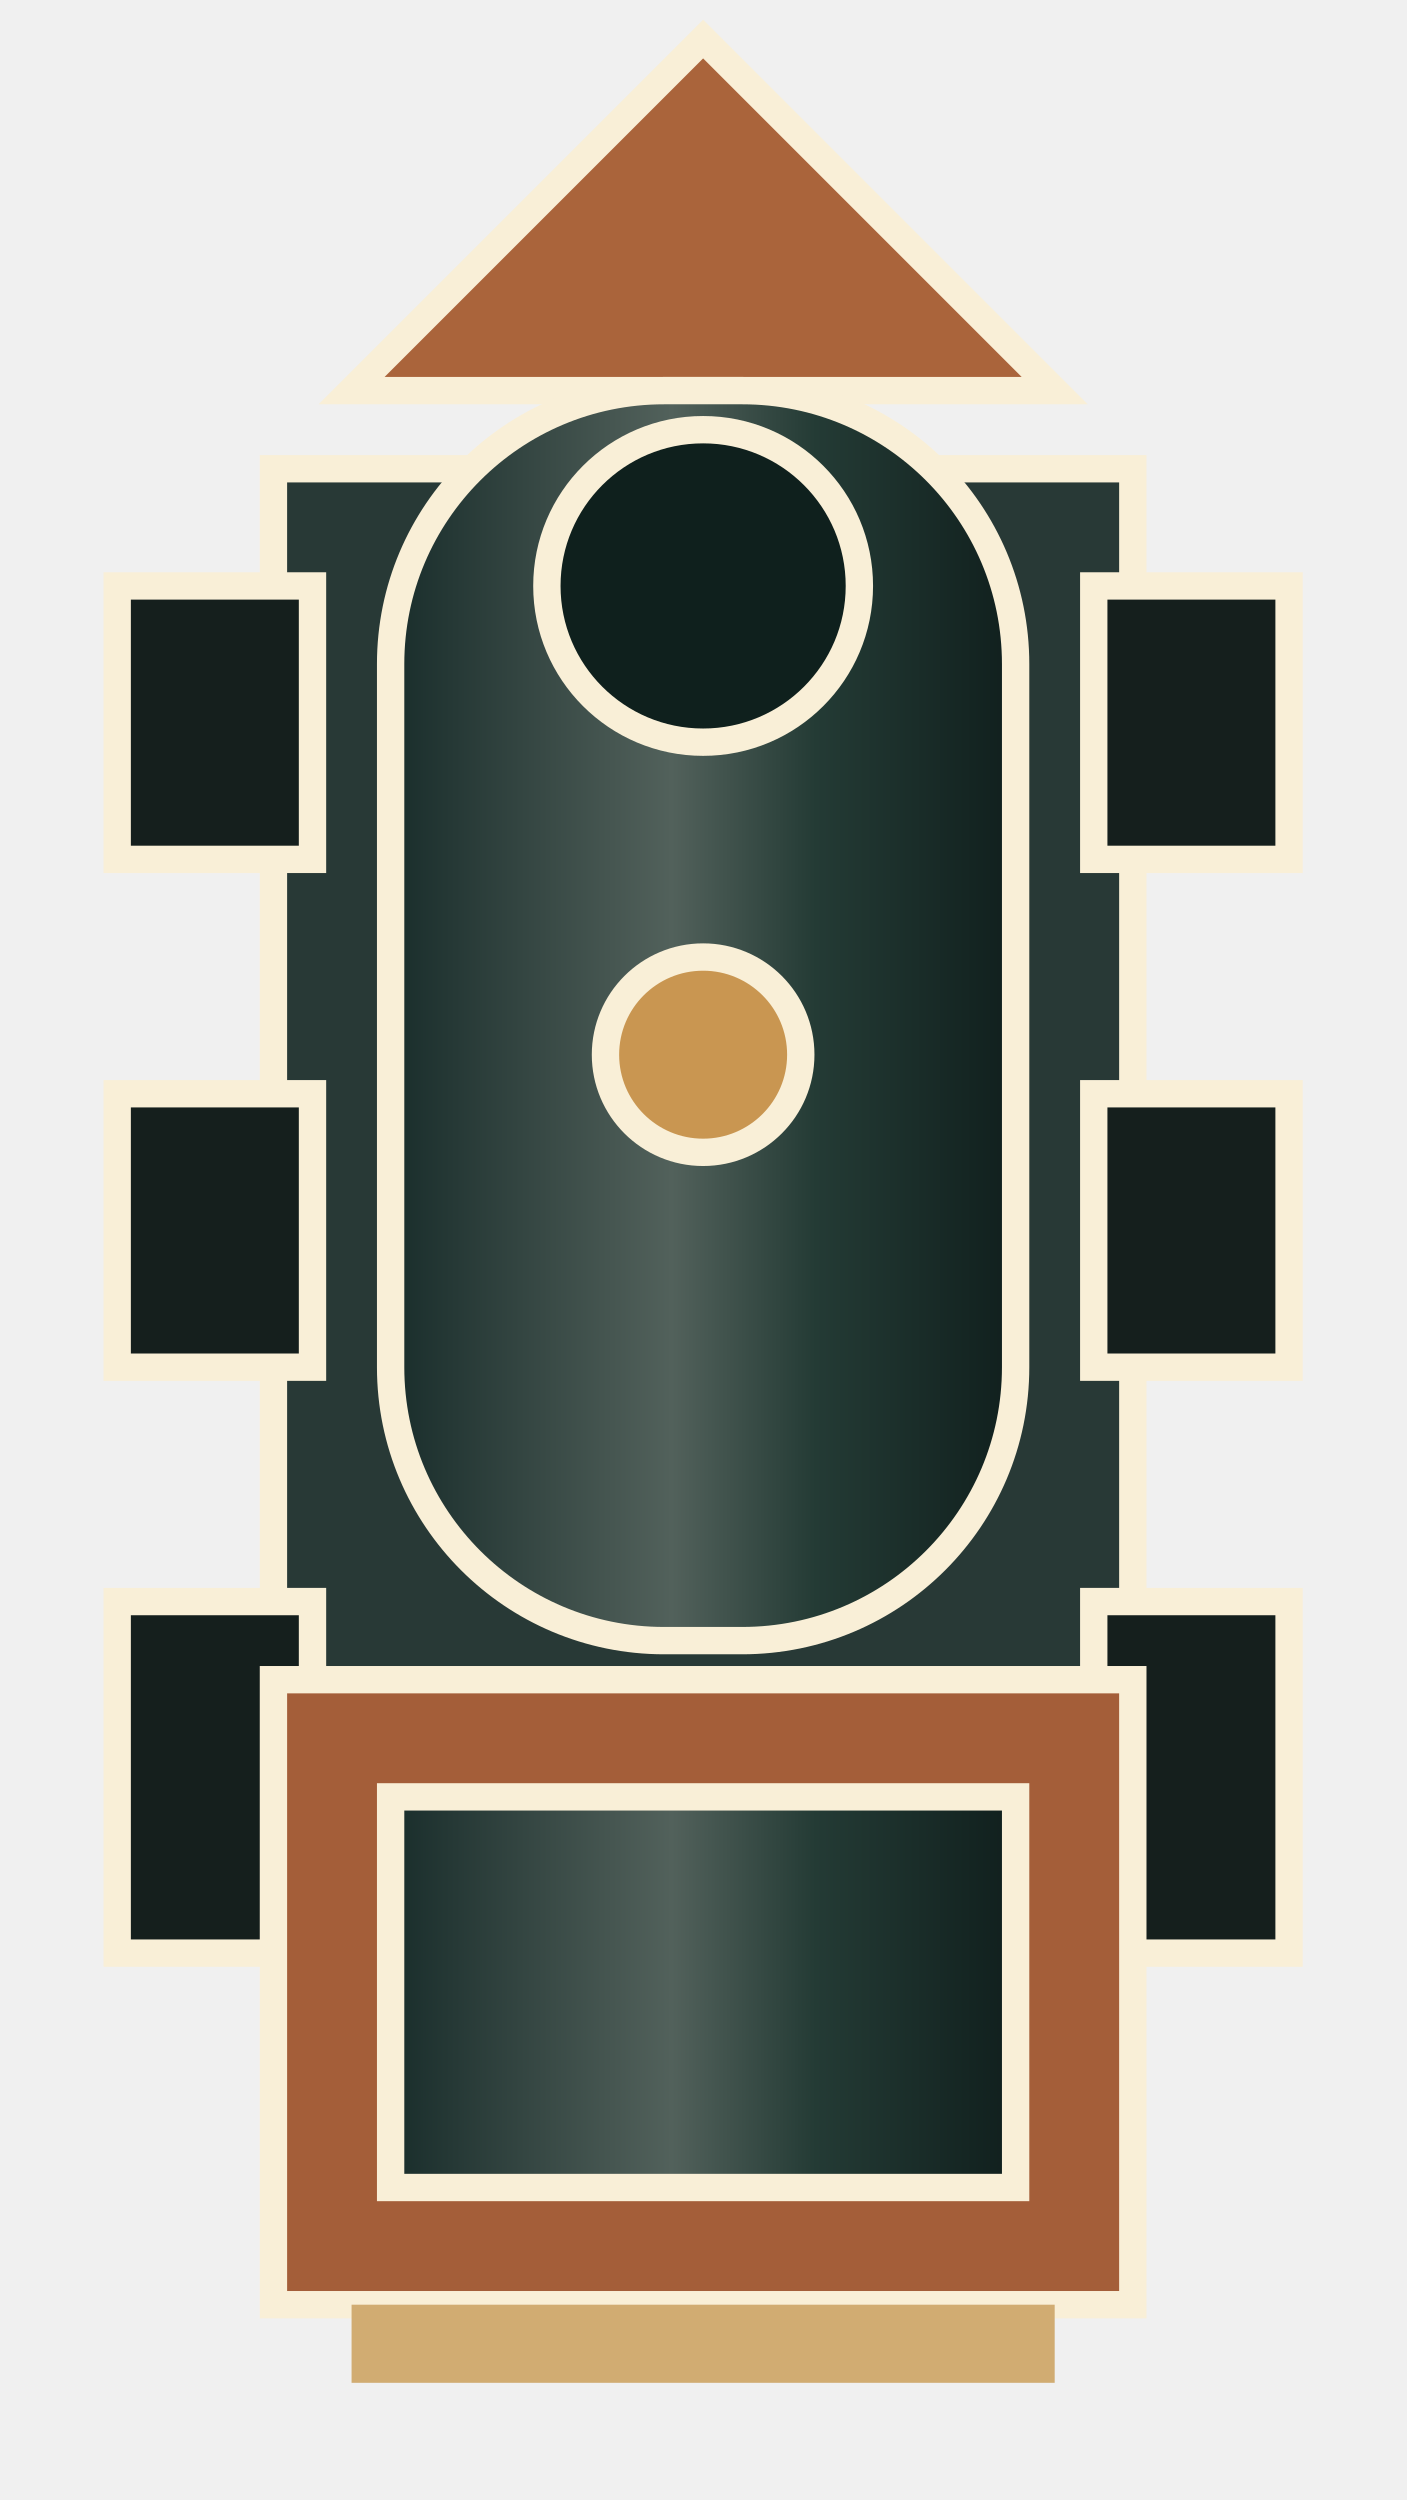
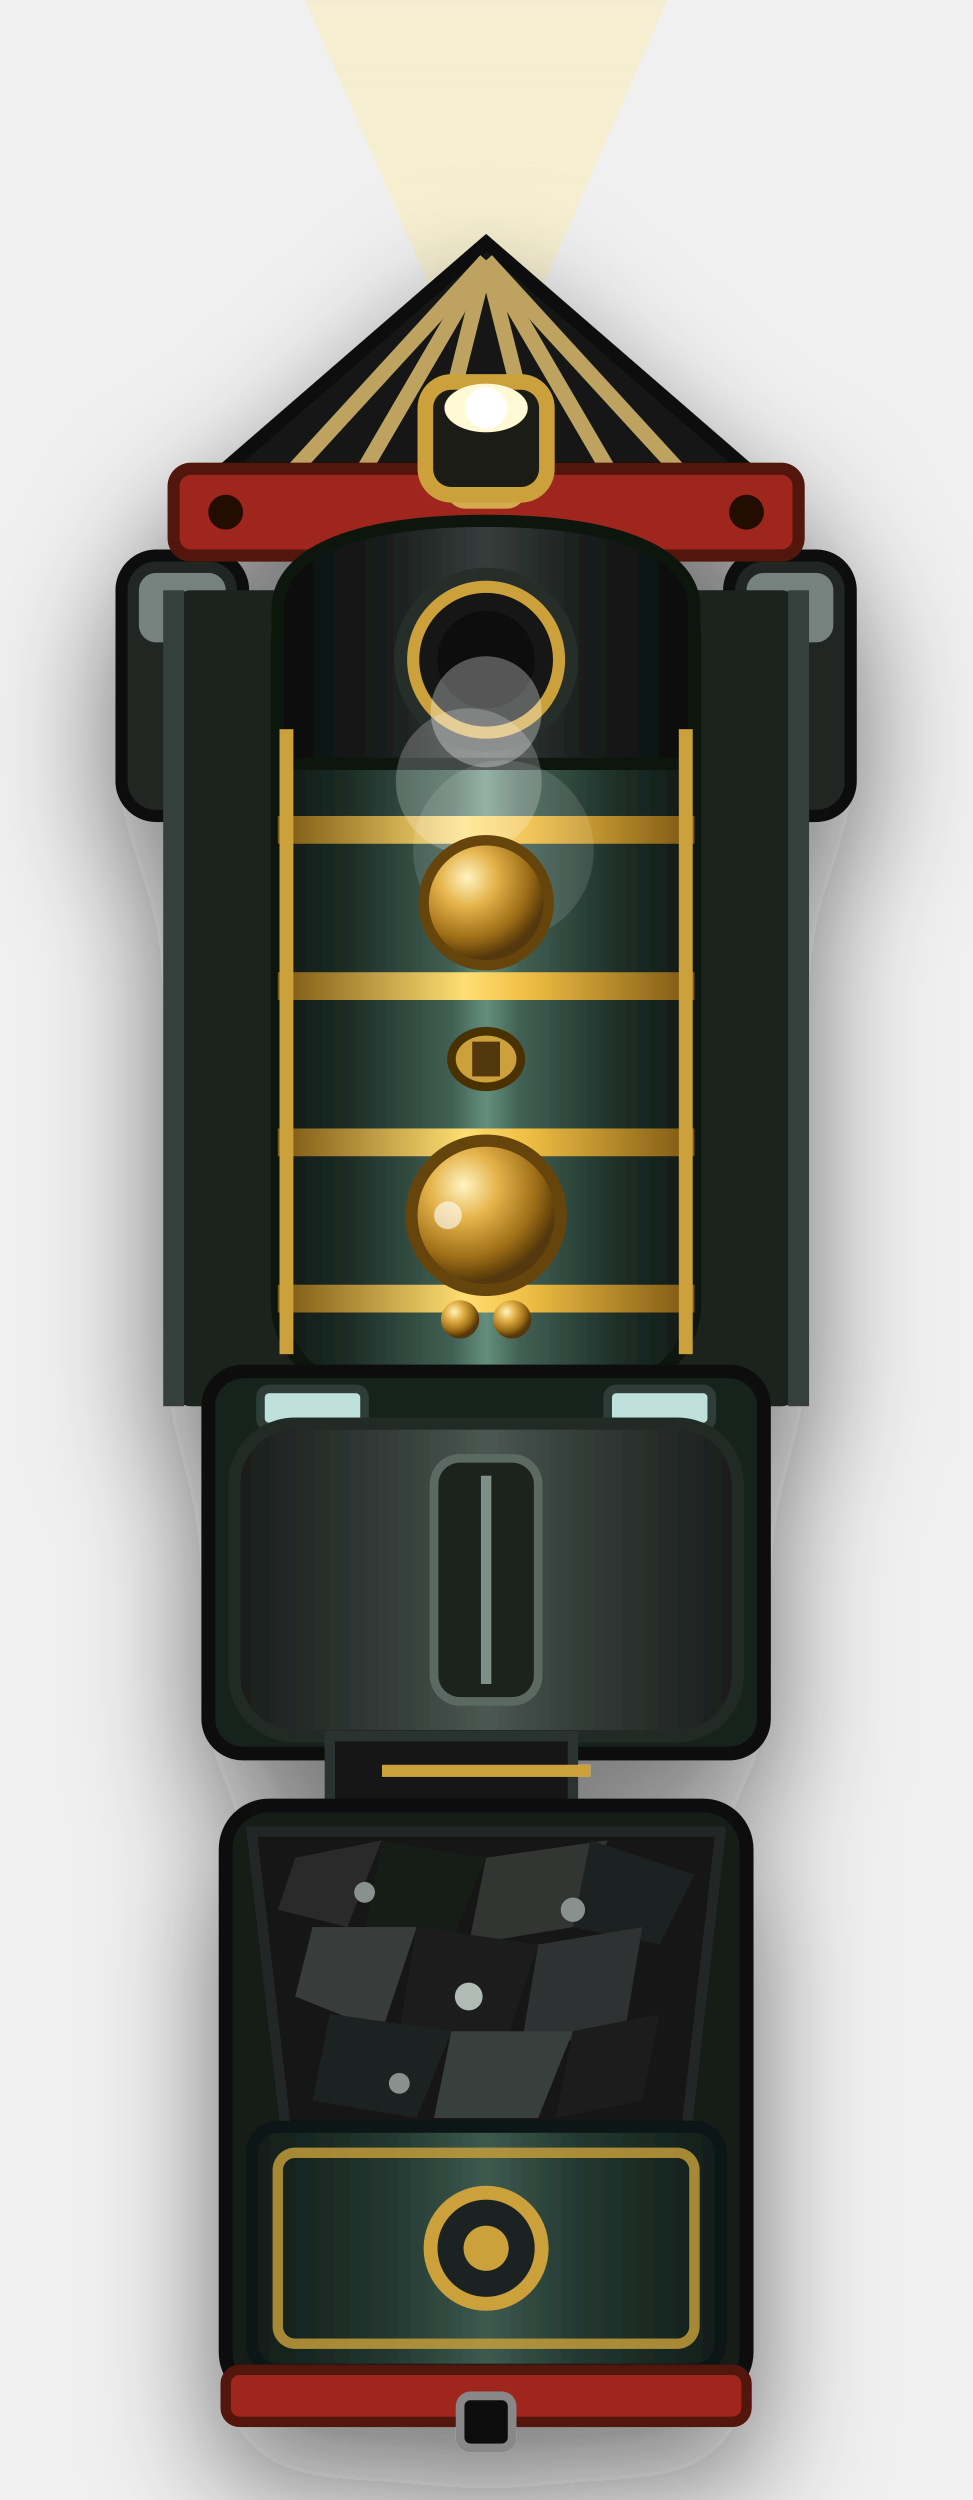
- <svg xmlns="http://www.w3.org/2000/svg" width="36" height="64" viewBox="0 0 36 64">
+ <svg xmlns="http://www.w3.org/2000/svg" width="56" height="144" viewBox="0 0 56 144">
  <defs>
-     <linearGradient id="b">
-       <stop stop-color="#192d2b" />
-       <stop offset=".45" stop-color="#52615b" />
-       <stop offset=".68" stop-color="#243b35" />
-       <stop offset="1" stop-color="#101f1d" />
+     <linearGradient id="headlightBeam" x1="0" y1="1" x2="0" y2="0">
+       <stop offset="0%" stop-color="#fff5cc" stop-opacity="0.6" />
+       <stop offset="60%" stop-color="#ffe680" stop-opacity="0.25" />
+       <stop offset="100%" stop-color="#ffe680" stop-opacity="0" />
    </linearGradient>
+     <linearGradient id="boilerGrad" x1="0" y1="0" x2="1" y2="0">
+       <stop offset="0%" stop-color="#0e1714" />
+       <stop offset="18%" stop-color="#1d2e27" />
+       <stop offset="42%" stop-color="#416154" />
+       <stop offset="50%" stop-color="#648f7d" />
+       <stop offset="58%" stop-color="#416154" />
+       <stop offset="82%" stop-color="#1d2e27" />
+       <stop offset="100%" stop-color="#0e1714" />
+     </linearGradient>
+     <linearGradient id="smokeboxGrad" x1="0" y1="0" x2="1" y2="0">
+       <stop offset="0%" stop-color="#0a0c0c" />
+       <stop offset="25%" stop-color="#181c1b" />
+       <stop offset="50%" stop-color="#363d3b" />
+       <stop offset="75%" stop-color="#181c1b" />
+       <stop offset="100%" stop-color="#0a0c0c" />
+     </linearGradient>
+     <radialGradient id="brassShine" cx="35%" cy="30%" r="65%">
+       <stop offset="0%" stop-color="#fff4c2" />
+       <stop offset="35%" stop-color="#e5b44b" />
+       <stop offset="75%" stop-color="#9e6e18" />
+       <stop offset="100%" stop-color="#543707" />
+     </radialGradient>
+     <linearGradient id="brassBand" x1="0" y1="0" x2="1" y2="0">
+       <stop offset="0%" stop-color="#7a5513" />
+       <stop offset="45%" stop-color="#ffde73" />
+       <stop offset="60%" stop-color="#f0be43" />
+       <stop offset="100%" stop-color="#7a5513" />
+     </linearGradient>
+     <linearGradient id="cabRoof" x1="0" y1="0" x2="1" y2="0">
+       <stop offset="0%" stop-color="#1a1c1b" />
+       <stop offset="30%" stop-color="#323b37" />
+       <stop offset="50%" stop-color="#4b5752" />
+       <stop offset="70%" stop-color="#323b37" />
+       <stop offset="100%" stop-color="#1a1c1b" />
+     </linearGradient>
+     <linearGradient id="tenderTank" x1="0" y1="0" x2="1" y2="0">
+       <stop offset="0%" stop-color="#111c18" />
+       <stop offset="30%" stop-color="#233830" />
+       <stop offset="50%" stop-color="#3d5a4f" />
+       <stop offset="70%" stop-color="#233830" />
+       <stop offset="100%" stop-color="#111c18" />
+     </linearGradient>
+     <filter id="trainShadow" x="-20%" y="-15%" width="140%" height="135%">
+       <feDropShadow dx="0" dy="3" stdDeviation="3.5" flood-color="#0a120e" flood-opacity="0.55" />
+     </filter>
  </defs>
-   <g stroke="#f9efd7" stroke-width=".7">
-     <path d="M18 1 9 10h18Z" fill="#aa643b" />
-     <path d="M7 12h22v37H7Z" fill="#283936" />
-     <path d="M3 15h5v7H3zm25 0h5v7h-5zM3 28h5v7H3zm25 0h5v7h-5zM3 41h5v9H3zm25 0h5v9h-5z" fill="#151f1d" />
-     <rect x="10" y="10" width="16" height="32" rx="7" fill="url(#b)" />
-     <circle cx="18" cy="15" r="4" fill="#0f201d" />
-     <circle cx="18" cy="27" r="2.5" fill="#c99651" />
-     <path d="M7 43h22v16H7Z" fill="#a45e39" />
-     <path d="M10 46h16v10H10Z" fill="url(#b)" />
-     <path d="M9 60h18" stroke="#d1ac72" stroke-width="2" />
+   <polygon points="28,24 8,-22 48,-22" fill="url(#headlightBeam)" pointer-events="none" />
+   <g filter="url(#trainShadow)">
+     <rect x="7" y="32" width="7" height="15" rx="2" fill="#202624" stroke="#0d1110" stroke-width="0.7" />
+     <rect x="42" y="32" width="7" height="15" rx="2" fill="#202624" stroke="#0d1110" stroke-width="0.7" />
+     <rect x="8" y="33" width="5" height="4" rx="1" fill="#75827e" />
+     <rect x="43" y="33" width="5" height="4" rx="1" fill="#75827e" />
+     <rect x="10" y="34" width="36" height="47" rx="1" fill="#1b211f" />
+     <line x1="10" y1="34" x2="10" y2="81" stroke="#36403d" stroke-width="1.2" />
+     <line x1="46" y1="34" x2="46" y2="81" stroke="#36403d" stroke-width="1.2" />
+     <polygon points="28,14 13,27 43,27" fill="#141817" stroke="#0d100f" stroke-width="0.8" />
+     <line x1="28" y1="15" x2="17" y2="27" stroke="#bda260" stroke-width="0.9" />
+     <line x1="28" y1="15" x2="21" y2="27" stroke="#bda260" stroke-width="0.9" />
+     <line x1="28" y1="15" x2="25" y2="27" stroke="#bda260" stroke-width="0.9" />
+     <line x1="28" y1="15" x2="31" y2="27" stroke="#bda260" stroke-width="0.9" />
+     <line x1="28" y1="15" x2="35" y2="27" stroke="#bda260" stroke-width="0.9" />
+     <line x1="28" y1="15" x2="39" y2="27" stroke="#bda260" stroke-width="0.9" />
+     <rect x="10" y="27" width="36" height="5" rx="1" fill="#9e281b" stroke="#52130c" stroke-width="0.7" />
+     <circle cx="13" cy="29.5" r="1" fill="#240704" />
+     <circle cx="43" cy="29.5" r="1" fill="#240704" />
+     <rect x="26" y="25" width="4" height="4" rx="0.8" fill="#111" stroke="#d4ab50" stroke-width="0.6" />
+     <rect x="24.5" y="22" width="7" height="6.5" rx="1.5" fill="#1e1c18" stroke="#cca13b" stroke-width="0.9" />
+     <ellipse cx="28" cy="23.5" rx="2.4" ry="1.4" fill="#fff9d6" />
+     <circle cx="28" cy="23.5" r="1.2" fill="#fff" />
+     <rect x="16" y="32" width="24" height="48" rx="5" fill="url(#boilerGrad)" stroke="#0c1411" stroke-width="0.8" />
+     <path d="M16,44 L16,35 C16,32.5 19,30 28,30 C37,30 40,32.5 40,35 L40,44 Z" fill="url(#smokeboxGrad)" stroke="#0c1411" stroke-width="0.7" />
+     <rect x="16" y="47" width="24" height="1.6" fill="url(#brassBand)" />
+     <rect x="16" y="56" width="24" height="1.6" fill="url(#brassBand)" />
+     <rect x="16" y="65" width="24" height="1.6" fill="url(#brassBand)" />
+     <rect x="16" y="74" width="24" height="1.6" fill="url(#brassBand)" />
+     <line x1="16.5" y1="42" x2="16.5" y2="78" stroke="#cca13b" stroke-width="0.8" />
+     <line x1="39.5" y1="42" x2="39.5" y2="78" stroke="#cca13b" stroke-width="0.8" />
+     <circle cx="28" cy="38" r="4.8" fill="#121615" stroke="#262d2b" stroke-width="1" />
+     <circle cx="28" cy="38" r="4.2" fill="none" stroke="#cca13b" stroke-width="0.7" />
+     <circle cx="28" cy="38" r="2.8" fill="#080909" />
+     <circle cx="28" cy="41" r="3.2" fill="#ffffff" opacity="0.32" />
+     <circle cx="27" cy="45" r="4.2" fill="#ffffff" opacity="0.22" />
+     <circle cx="29" cy="49" r="5.2" fill="#ffffff" opacity="0.12" />
+     <circle cx="28" cy="52" r="3.6" fill="url(#brassShine)" stroke="#66440c" stroke-width="0.6" />
+     <ellipse cx="28" cy="61" rx="2" ry="1.6" fill="#cca13b" stroke="#4a3106" stroke-width="0.5" />
+     <rect x="27.2" y="60" width="1.6" height="2" fill="#52380a" />
+     <circle cx="28" cy="70" r="4.3" fill="url(#brassShine)" stroke="#66440c" stroke-width="0.7" />
+     <circle cx="25.8" cy="70" r="0.8" fill="#fff" opacity="0.6" />
+     <circle cx="26.5" cy="76" r="1.1" fill="url(#brassShine)" />
+     <circle cx="29.5" cy="76" r="1.1" fill="url(#brassShine)" />
+     <rect x="12" y="79" width="32" height="22" rx="2" fill="#18241f" stroke="#0a100d" stroke-width="0.8" />
+     <rect x="15" y="80" width="6" height="2.2" rx="0.5" fill="#bee0db" stroke="#2d3d37" stroke-width="0.5" />
+     <rect x="35" y="80" width="6" height="2.2" rx="0.5" fill="#bee0db" stroke="#2d3d37" stroke-width="0.5" />
+     <rect x="13.5" y="82" width="29" height="18" rx="3.5" fill="url(#cabRoof)" stroke="#222926" stroke-width="0.7" />
+     <rect x="25" y="84" width="6" height="14" rx="1.5" fill="#1b211f" stroke="#5a6962" stroke-width="0.5" />
+     <line x1="28" y1="85" x2="28" y2="97" stroke="#7e9188" stroke-width="0.6" />
+     <rect x="19" y="100" width="14" height="4.5" fill="#141716" stroke="#2c3330" stroke-width="0.6" />
+     <line x1="22" y1="102" x2="34" y2="102" stroke="#cca13b" stroke-width="0.7" />
+     <rect x="13" y="104" width="30" height="34" rx="2.5" fill="#141c19" stroke="#0b110e" stroke-width="0.8" />
+     <path d="M14.5,105.5 L41.5,105.5 L39.5,123 L16.5,123 Z" fill="#121413" stroke="#222826" stroke-width="0.6" />
+     <polygon points="17,107 22,106 20,111 16,110" fill="#292c2b" />
+     <polygon points="22,106 28,107 26,112 21,111" fill="#181a19" />
+     <polygon points="28,107 35,106 33,111 27,112" fill="#303533" />
+     <polygon points="34,106 40,108 38,112 33,111" fill="#1f2221" />
+     <polygon points="18,111 24,111 22,117 17,115" fill="#383d3b" />
+     <polygon points="24,111 31,112 29,118 23,117" fill="#1c1f1e" />
+     <polygon points="31,112 37,111 36,117 30,118" fill="#2d3130" />
+     <polygon points="19,116 26,117 24,122 18,121" fill="#1f2221" />
+     <polygon points="26,117 33,117 31,122 25,122" fill="#393f3c" />
+     <polygon points="33,117 38,116 37,121 32,122" fill="#1a1c1b" />
+     <circle cx="21" cy="109" r="0.6" fill="#88918d" />
+     <circle cx="33" cy="110" r="0.7" fill="#88918d" />
+     <circle cx="27" cy="115" r="0.8" fill="#b0bbb6" />
+     <circle cx="23" cy="120" r="0.6" fill="#88918d" />
+     <rect x="14.5" y="122.5" width="27" height="14" rx="1.5" fill="url(#tenderTank)" stroke="#0e1713" stroke-width="0.7" />
+     <rect x="16" y="124" width="24" height="11" rx="1" fill="none" stroke="#cca13b" stroke-width="0.6" stroke-opacity="0.8" />
+     <circle cx="28" cy="129.5" r="3.2" fill="#1a2420" stroke="#cca13b" stroke-width="0.8" />
+     <circle cx="28" cy="129.5" r="1.3" fill="#cca13b" />
+     <rect x="13" y="136.5" width="30" height="3" rx="0.8" fill="#9e281b" stroke="#52130c" stroke-width="0.6" />
+     <rect x="26.5" y="138" width="3" height="3" rx="0.6" fill="#111" stroke="#888" stroke-width="0.5" />
  </g>
</svg>
